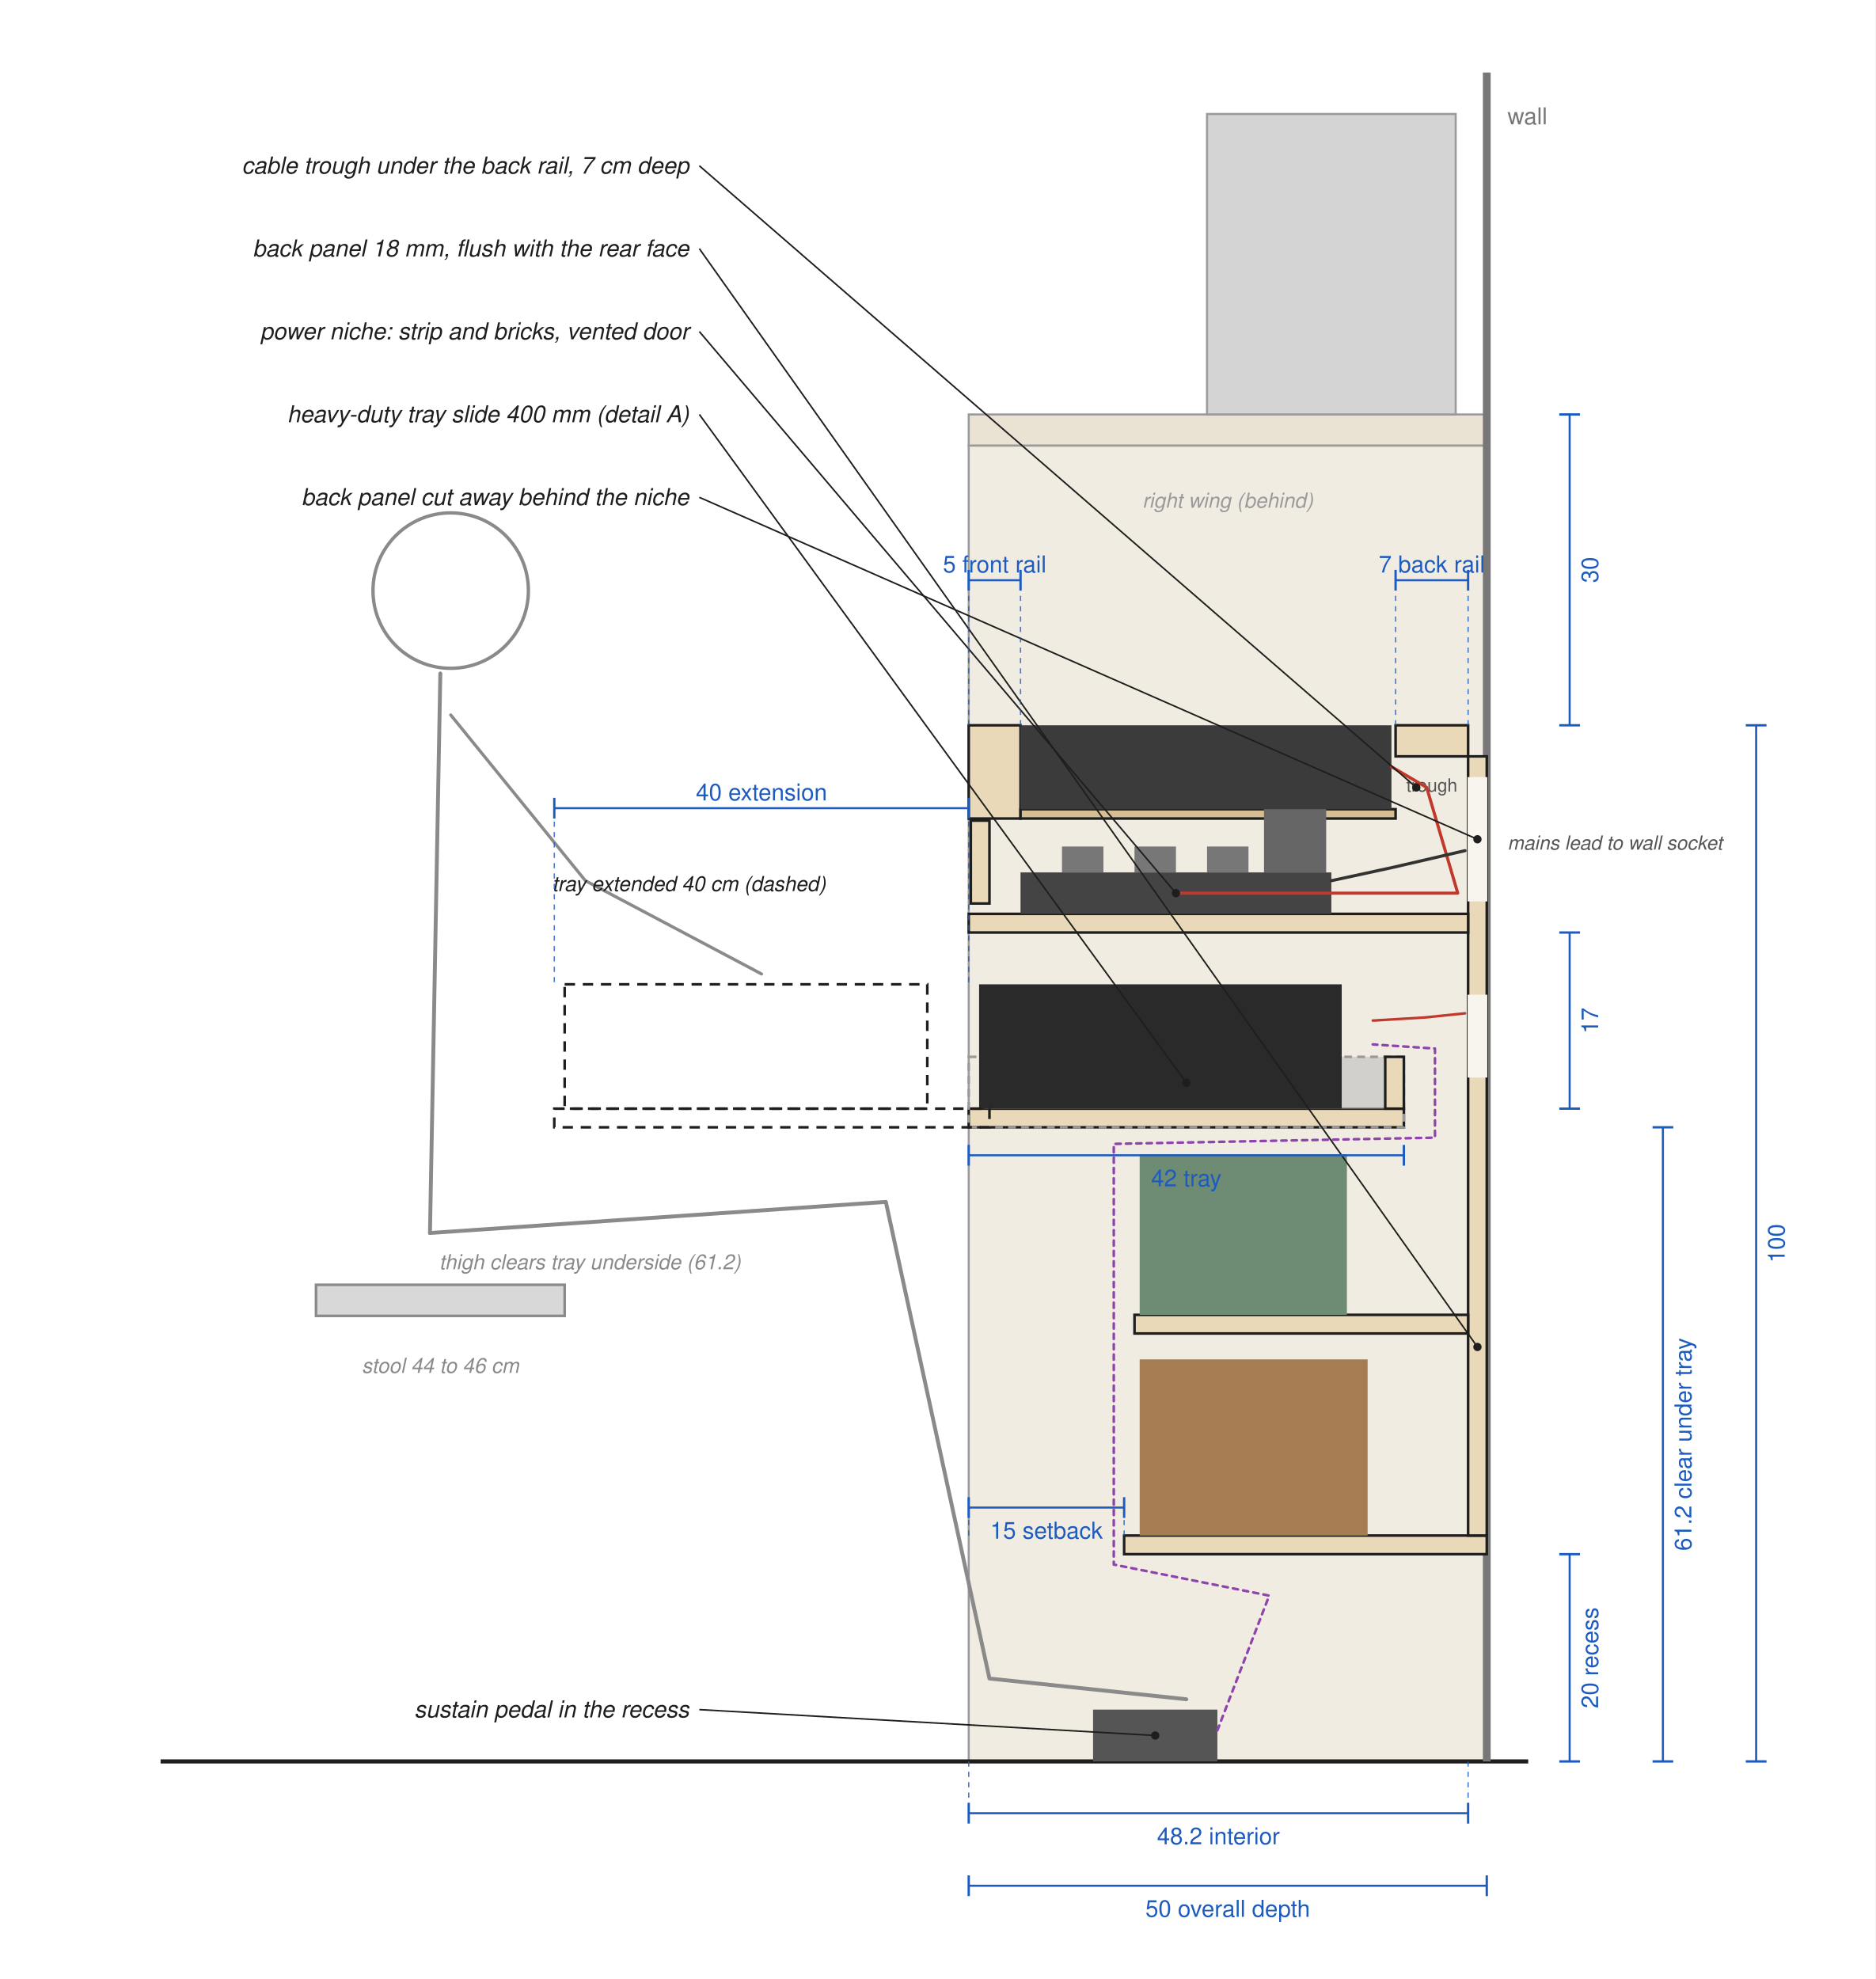
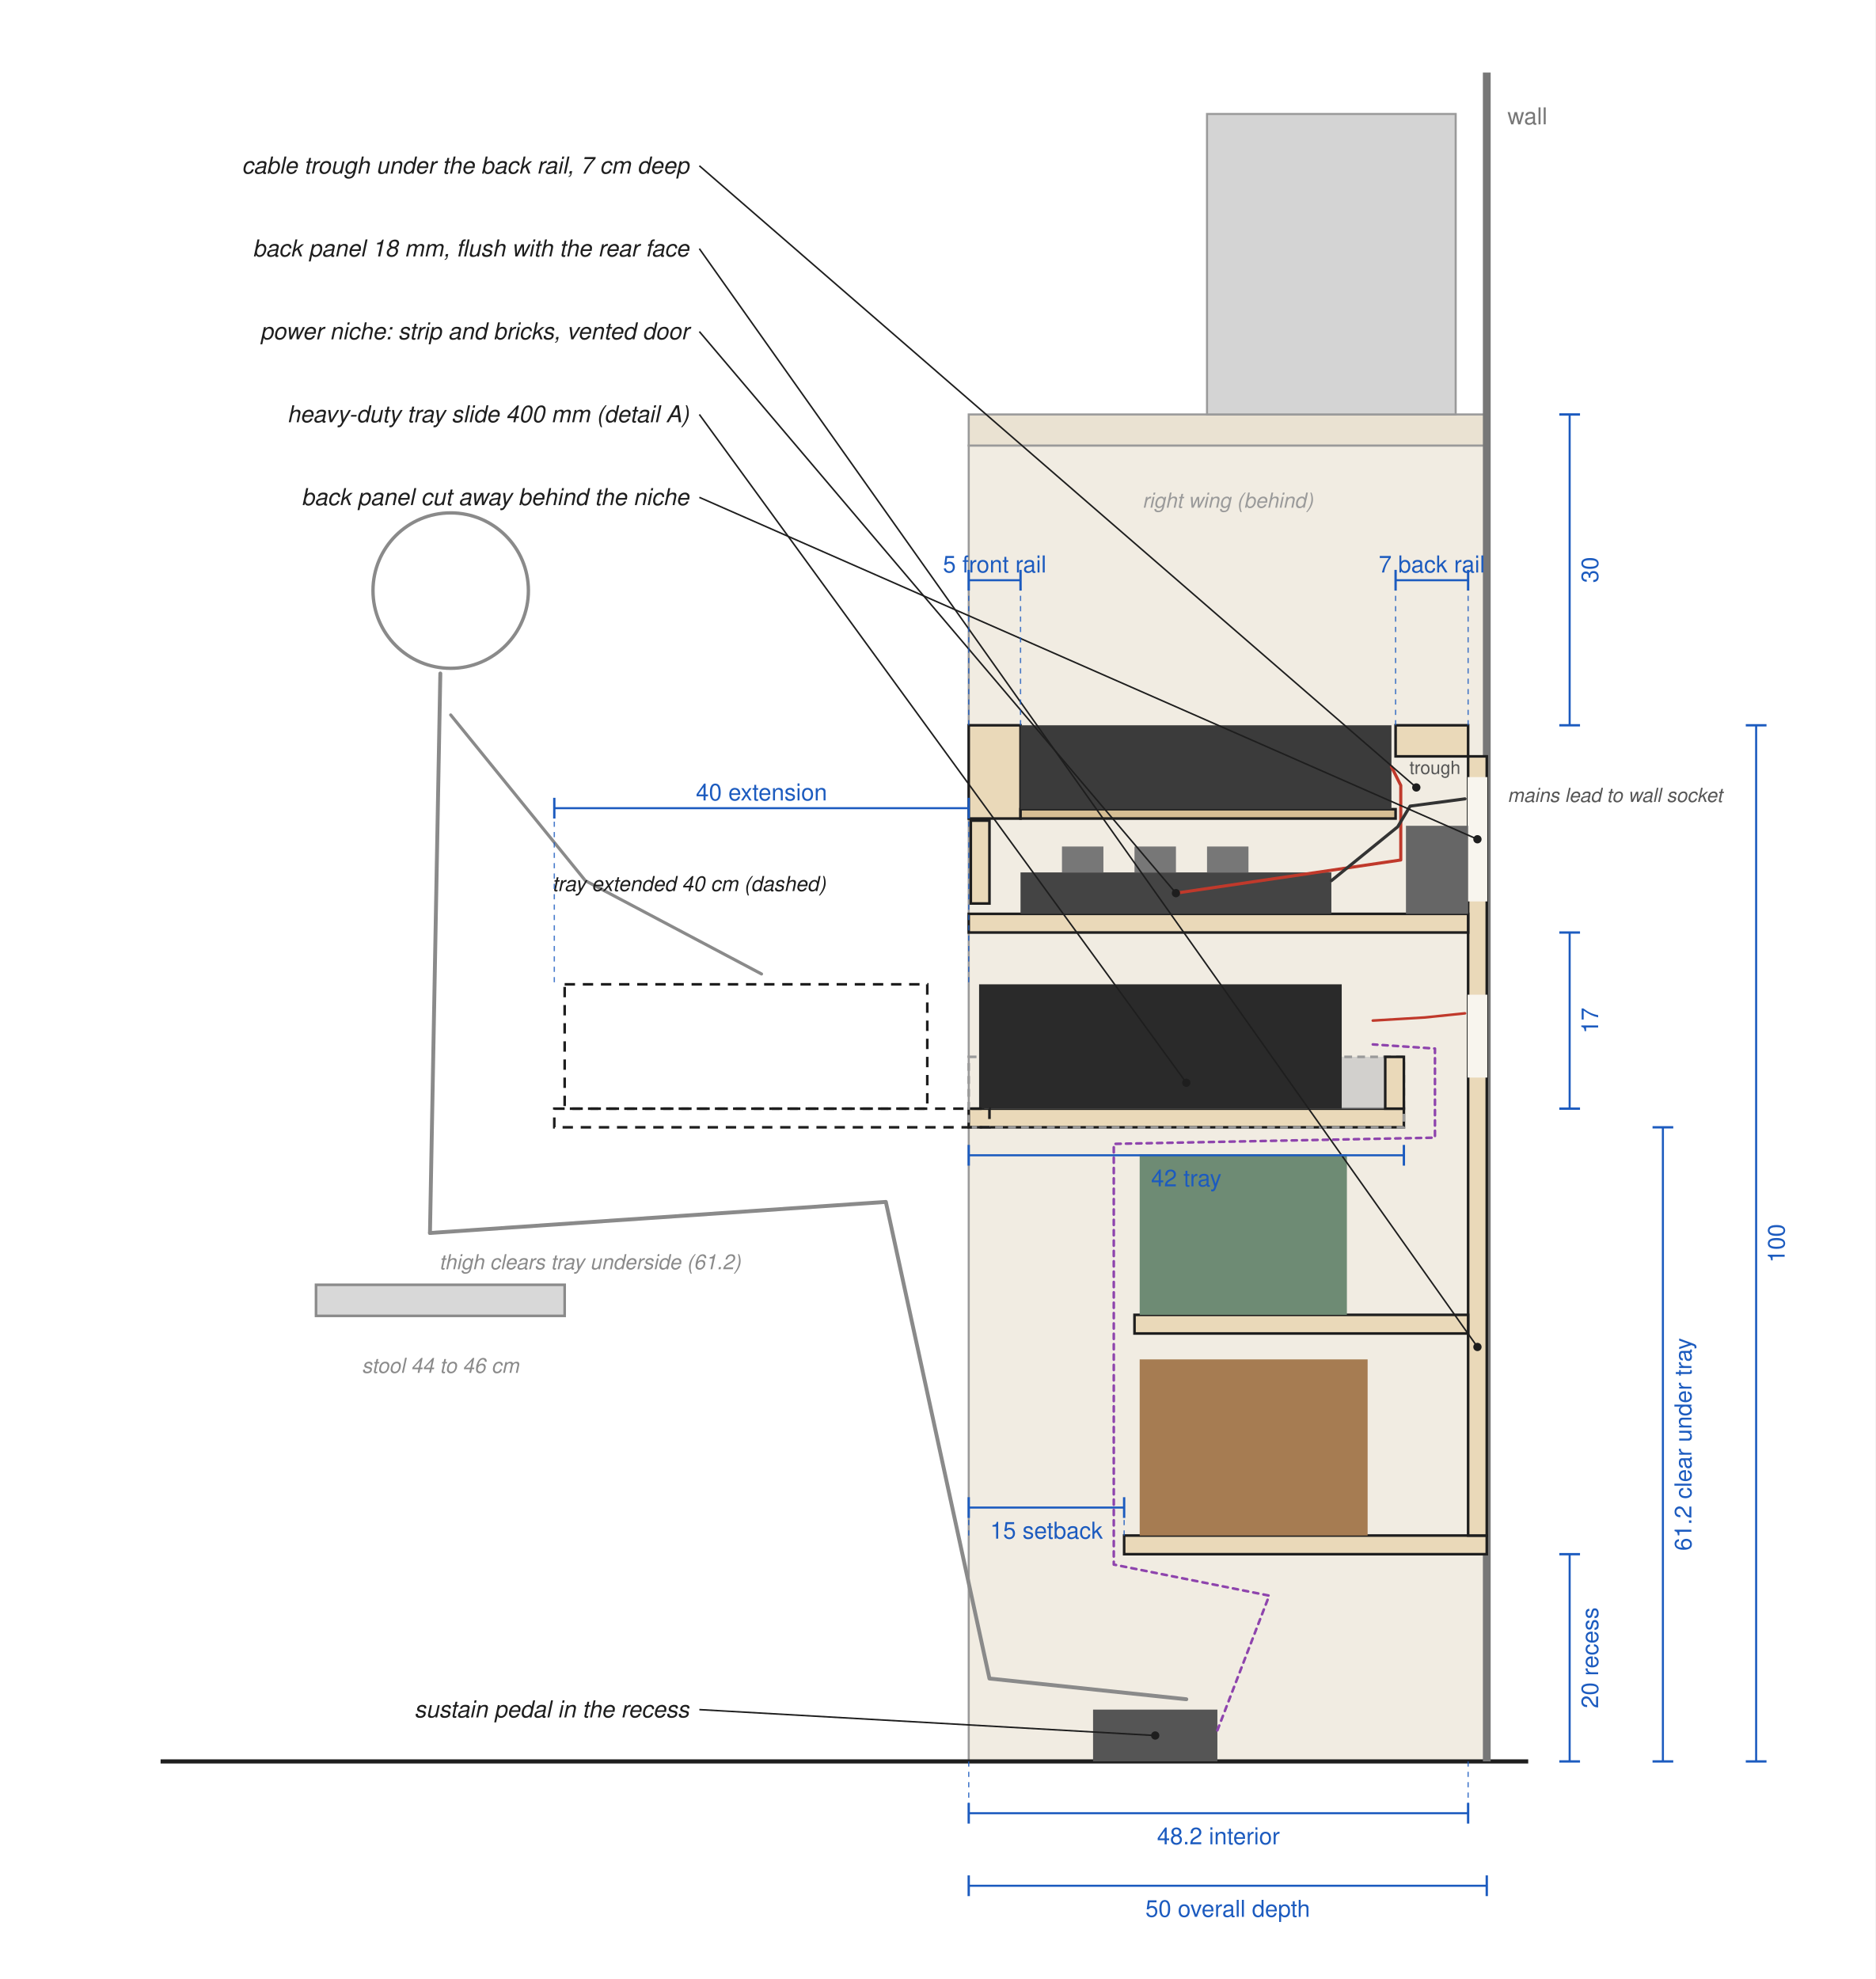
<svg xmlns="http://www.w3.org/2000/svg" viewBox="0 0 724 764" width="724" height="764" font-family="Helvetica Neue, Helvetica, Arial, sans-serif">
  <rect width="724" height="764" fill="white" />
  <rect x="374.0" y="172.0" width="200.0" height="508.0" fill="#F1ECE2" stroke="#9A9A9A" stroke-width="0.8" opacity="1.0" />
  <rect x="374.0" y="160.0" width="200.0" height="12.0" fill="#EAE2D2" stroke="#9A9A9A" stroke-width="0.8" opacity="1.0" />
  <rect x="466.0" y="44.0" width="96.0" height="116.0" fill="#D4D4D4" stroke="#9A9A9A" stroke-width="0.8" opacity="1.0" />
  <text x="474.0" y="196.0" font-size="8" text-anchor="middle" fill="#9A9A9A" font-weight="normal" font-style="italic">right wing (behind)</text>
  <line x1="62.0" y1="680.0" x2="590.0" y2="680.0" stroke="#1E1E1E" stroke-width="1.6" opacity="1.0" />
  <line x1="574.0" y1="680.0" x2="574.0" y2="28.0" stroke="#777" stroke-width="3" opacity="1.0" />
  <text x="582.0" y="48.0" font-size="9" text-anchor="start" fill="#777" font-weight="normal">wall</text>
  <rect x="434.0" y="592.8" width="140.0" height="7.2" fill="#EAD9B9" stroke="#1E1E1E" stroke-width="1.0" opacity="1.0" />
  <rect x="566.8" y="292.0" width="7.2" height="300.8" fill="#EAD9B9" stroke="#1E1E1E" stroke-width="1.0" opacity="1.0" />
  <rect x="566.6" y="384.0" width="7.6" height="32.0" fill="#F8F5EE" stroke="none" stroke-width="1.0" opacity="1.0" />
  <rect x="566.6" y="300.0" width="7.6" height="48.0" fill="#F8F5EE" stroke="none" stroke-width="1.0" opacity="1.0" />
  <rect x="374.0" y="352.8" width="192.8" height="7.2" fill="#EAD9B9" stroke="#1E1E1E" stroke-width="1.0" opacity="1.0" />
  <rect x="374.0" y="280.0" width="20.0" height="36.0" fill="#EAD9B9" stroke="#1E1E1E" stroke-width="1.0" opacity="1.0" />
  <rect x="538.8" y="280.0" width="28.0" height="12.0" fill="#EAD9B9" stroke="#1E1E1E" stroke-width="1.0" opacity="1.0" />
  <rect x="394.0" y="312.4" width="144.8" height="3.6" fill="#D6BE94" stroke="#1E1E1E" stroke-width="1.0" opacity="1.0" />
-   <text x="552.8" y="305.6" font-size="7" text-anchor="middle" fill="#555" font-weight="normal">trough</text>
+   <text x="554.0" y="298.8" font-size="7" text-anchor="middle" fill="#555" font-weight="normal">trough</text>
  <rect x="438.0" y="507.6" width="128.8" height="7.2" fill="#EAD9B9" stroke="#1E1E1E" stroke-width="1.0" opacity="1.0" />
  <rect x="440.0" y="524.8" width="88.0" height="68.0" fill="#A67C52" stroke="none" stroke-width="1.0" opacity="1.0" />
  <rect x="440.0" y="445.6" width="80.0" height="62.0" fill="#6E8B74" stroke="none" stroke-width="1.0" opacity="1.0" />
  <line x1="374.0" y1="592.8" x2="374.0" y2="582.0" stroke="#1C5BBF" stroke-width="0.5" stroke-dasharray="2,2" opacity="0.8" />
  <line x1="434.0" y1="592.8" x2="434.0" y2="582.0" stroke="#1C5BBF" stroke-width="0.5" stroke-dasharray="2,2" opacity="0.8" />
  <line x1="374.0" y1="582.0" x2="434.0" y2="582.0" stroke="#1C5BBF" stroke-width="0.8" opacity="1.0" />
  <line x1="374.0" y1="578.0" x2="374.0" y2="586.0" stroke="#1C5BBF" stroke-width="0.9" />
  <line x1="434.0" y1="578.0" x2="434.0" y2="586.0" stroke="#1C5BBF" stroke-width="0.9" />
  <text x="404.0" y="594.0" font-size="9" text-anchor="middle" fill="#1C5BBF" font-weight="normal">15 setback</text>
  <rect x="374.0" y="428.0" width="168.0" height="7.2" fill="#EAD9B9" stroke="#1E1E1E" stroke-width="1.0" opacity="1.0" />
  <rect x="380.0" y="408.0" width="160.0" height="20.0" fill="#C4C4C4" stroke="none" stroke-width="1.0" opacity="0.7" />
  <rect x="374.0" y="408.0" width="168.0" height="27.2" fill="none" stroke="#9A9A9A" stroke-width="1.0" stroke-dasharray="3,2" opacity="1.0" />
  <rect x="534.8" y="408.0" width="7.2" height="20.0" fill="#EAD9B9" stroke="#1E1E1E" stroke-width="1.0" opacity="1.0" />
  <rect x="378.0" y="380.0" width="140.0" height="48.0" fill="#2A2A2A" stroke="none" stroke-width="1.0" opacity="1.0" />
  <rect x="214.0" y="428.0" width="168.0" height="7.2" fill="none" stroke="#1E1E1E" stroke-width="1.0" stroke-dasharray="4,3" opacity="1.0" />
  <rect x="218.0" y="380.0" width="140.0" height="48.0" fill="none" stroke="#1E1E1E" stroke-width="1.0" stroke-dasharray="4,3" opacity="1.0" />
  <rect x="374.8" y="316.8" width="7.2" height="32.0" fill="#EAD9B9" stroke="#1E1E1E" stroke-width="1.0" opacity="1.0" />
  <rect x="394.0" y="336.8" width="120.0" height="16.0" fill="#444" stroke="none" stroke-width="1.0" opacity="1.0" />
  <rect x="410.0" y="326.8" width="16.0" height="10.0" fill="#777" stroke="none" stroke-width="1.0" opacity="1.0" />
  <rect x="438.0" y="326.8" width="16.0" height="10.0" fill="#777" stroke="none" stroke-width="1.0" opacity="1.0" />
  <rect x="466.0" y="326.8" width="16.0" height="10.0" fill="#777" stroke="none" stroke-width="1.0" opacity="1.0" />
-   <rect x="488.0" y="302.8" width="24.0" height="34.0" fill="#666" stroke="none" stroke-width="1.0" opacity="1.0" />
+   <rect x="542.8" y="318.8" width="24.0" height="34.0" fill="#666" stroke="none" stroke-width="1.0" opacity="1.0" />
  <rect x="394.0" y="280.0" width="143.2" height="32.4" fill="#3B3B3B" stroke="none" stroke-width="1.0" opacity="1.0" />
-   <polyline points="537.2,296.0 550.8,304.0 562.8,344.8 454.0,344.8" fill="none" stroke="#C0392B" stroke-width="1.2" stroke-linejoin="round" stroke-linecap="round" />
+   <polyline points="537.2,296.0 540.8,303.2 540.8,332.0 454.0,344.8" fill="none" stroke="#C0392B" stroke-width="1.2" stroke-linejoin="round" stroke-linecap="round" />
  <polyline points="530.0,394.0 550.0,392.8 565.6,391.2" fill="none" stroke="#C0392B" stroke-width="1.0" stroke-linejoin="round" stroke-linecap="round" />
-   <polyline points="514.0,340.0 538.0,334.8 565.6,328.4" fill="none" stroke="#333" stroke-width="1.2" stroke-linejoin="round" stroke-linecap="round" />
-   <text x="582.0" y="328.0" font-size="7.5" text-anchor="start" fill="#555" font-weight="normal" font-style="italic">mains lead to wall socket</text>
+   <polyline points="514.0,340.0 539.6,319.2 544.4,311.2 565.6,308.4" fill="none" stroke="#333" stroke-width="1.2" stroke-linejoin="round" stroke-linecap="round" />
+   <text x="582.0" y="309.6" font-size="7.5" text-anchor="start" fill="#555" font-weight="normal" font-style="italic">mains lead to wall socket</text>
  <rect x="422.0" y="660.0" width="48.0" height="20.0" fill="#555" stroke="none" stroke-width="1.0" opacity="1.0" />
  <polyline points="470.0,668.0 490.0,616.0 430.0,604.0 430.0,441.6 554.0,439.2 554.0,404.8 530.0,403.2" fill="none" stroke="#8E44AD" stroke-width="1.0" stroke-linejoin="round" stroke-linecap="round" stroke-dasharray="2,2" />
  <circle cx="174.0" cy="228.0" r="30.0" fill="none" stroke="#8A8A8A" stroke-width="1.3" />
  <polyline points="170.0,260.0 166.0,476.0" fill="none" stroke="#8A8A8A" stroke-width="1.5" stroke-linejoin="round" stroke-linecap="round" />
  <polyline points="174.0,276.0 226.0,340.0 294.0,376.0" fill="none" stroke="#8A8A8A" stroke-width="1.2" stroke-linejoin="round" stroke-linecap="round" />
  <polyline points="166.0,476.0 342.0,464.0 382.0,648.0 458.0,656.0" fill="none" stroke="#8A8A8A" stroke-width="1.5" stroke-linejoin="round" stroke-linecap="round" />
  <rect x="122.0" y="496.0" width="96.0" height="12.0" fill="#D8D8D8" stroke="#8A8A8A" stroke-width="1.0" opacity="1.0" />
  <text x="170.0" y="530.0" font-size="8" text-anchor="middle" fill="#8A8A8A" font-weight="normal" font-style="italic">stool 44 to 46 cm</text>
  <text x="286.0" y="490.0" font-size="8" text-anchor="end" fill="#8A8A8A" font-weight="normal" font-style="italic">thigh clears tray underside (61.2)</text>
  <line x1="546.8" y1="304.0" x2="270.0" y2="64.0" stroke="#1E1E1E" stroke-width="0.6" opacity="1.0" />
  <circle cx="546.8" cy="304.0" r="1.6" fill="#1E1E1E" stroke="none" stroke-width="1.0" />
  <text x="266.0" y="67.0" font-size="9" text-anchor="end" fill="#1E1E1E" font-weight="normal" font-style="italic">cable trough under the back rail, 7 cm deep</text>
  <line x1="570.4" y1="520.0" x2="270.0" y2="96.0" stroke="#1E1E1E" stroke-width="0.6" opacity="1.0" />
  <circle cx="570.4" cy="520.0" r="1.6" fill="#1E1E1E" stroke="none" stroke-width="1.0" />
  <text x="266.0" y="99.0" font-size="9" text-anchor="end" fill="#1E1E1E" font-weight="normal" font-style="italic">back panel 18 mm, flush with the rear face</text>
  <line x1="454.0" y1="344.8" x2="270.0" y2="128.0" stroke="#1E1E1E" stroke-width="0.6" opacity="1.0" />
  <circle cx="454.0" cy="344.8" r="1.6" fill="#1E1E1E" stroke="none" stroke-width="1.0" />
  <text x="266.0" y="131.0" font-size="9" text-anchor="end" fill="#1E1E1E" font-weight="normal" font-style="italic">power niche: strip and bricks, vented door</text>
  <line x1="570.4" y1="324.0" x2="270.0" y2="192.0" stroke="#1E1E1E" stroke-width="0.6" opacity="1.0" />
  <circle cx="570.4" cy="324.0" r="1.6" fill="#1E1E1E" stroke="none" stroke-width="1.0" />
  <text x="266.0" y="195.0" font-size="9" text-anchor="end" fill="#1E1E1E" font-weight="normal" font-style="italic">back panel cut away behind the niche</text>
  <line x1="458.0" y1="418.0" x2="270.0" y2="160.0" stroke="#1E1E1E" stroke-width="0.6" opacity="1.0" />
  <circle cx="458.0" cy="418.0" r="1.6" fill="#1E1E1E" stroke="none" stroke-width="1.0" />
  <text x="266.0" y="163.0" font-size="9" text-anchor="end" fill="#1E1E1E" font-weight="normal" font-style="italic">heavy-duty tray slide 400 mm (detail A)</text>
  <line x1="446.0" y1="670.0" x2="270.0" y2="660.0" stroke="#1E1E1E" stroke-width="0.6" opacity="1.0" />
  <circle cx="446.0" cy="670.0" r="1.6" fill="#1E1E1E" stroke="none" stroke-width="1.0" />
  <text x="266.0" y="663.0" font-size="9" text-anchor="end" fill="#1E1E1E" font-weight="normal" font-style="italic">sustain pedal in the recess</text>
  <text x="266.0" y="344.0" font-size="8" text-anchor="middle" fill="#1E1E1E" font-weight="normal" font-style="italic">tray extended 40 cm (dashed)</text>
  <line x1="374.0" y1="680.0" x2="374.0" y2="700.0" stroke="#1C5BBF" stroke-width="0.5" stroke-dasharray="2,2" opacity="0.8" />
  <line x1="566.8" y1="680.0" x2="566.8" y2="700.0" stroke="#1C5BBF" stroke-width="0.5" stroke-dasharray="2,2" opacity="0.8" />
  <line x1="374.0" y1="700.0" x2="566.8" y2="700.0" stroke="#1C5BBF" stroke-width="0.8" opacity="1.0" />
  <line x1="374.0" y1="696.0" x2="374.0" y2="704.0" stroke="#1C5BBF" stroke-width="0.9" />
  <line x1="566.8" y1="696.0" x2="566.8" y2="704.0" stroke="#1C5BBF" stroke-width="0.9" />
  <text x="470.4" y="712.0" font-size="9" text-anchor="middle" fill="#1C5BBF" font-weight="normal">48.2 interior</text>
  <line x1="374.0" y1="280.0" x2="374.0" y2="224.0" stroke="#1C5BBF" stroke-width="0.5" stroke-dasharray="2,2" opacity="0.8" />
  <line x1="394.0" y1="280.0" x2="394.0" y2="224.0" stroke="#1C5BBF" stroke-width="0.5" stroke-dasharray="2,2" opacity="0.8" />
  <line x1="374.0" y1="224.0" x2="394.0" y2="224.0" stroke="#1C5BBF" stroke-width="0.8" opacity="1.0" />
  <line x1="374.0" y1="220.0" x2="374.0" y2="228.0" stroke="#1C5BBF" stroke-width="0.9" />
  <line x1="394.0" y1="220.0" x2="394.0" y2="228.0" stroke="#1C5BBF" stroke-width="0.9" />
  <text x="384.0" y="221.0" font-size="9" text-anchor="middle" fill="#1C5BBF" font-weight="normal">5 front rail</text>
  <line x1="538.8" y1="280.0" x2="538.8" y2="224.0" stroke="#1C5BBF" stroke-width="0.5" stroke-dasharray="2,2" opacity="0.8" />
  <line x1="566.8" y1="280.0" x2="566.8" y2="224.0" stroke="#1C5BBF" stroke-width="0.5" stroke-dasharray="2,2" opacity="0.8" />
  <line x1="538.8" y1="224.0" x2="566.8" y2="224.0" stroke="#1C5BBF" stroke-width="0.8" opacity="1.0" />
  <line x1="538.8" y1="220.0" x2="538.8" y2="228.0" stroke="#1C5BBF" stroke-width="0.9" />
  <line x1="566.8" y1="220.0" x2="566.8" y2="228.0" stroke="#1C5BBF" stroke-width="0.9" />
  <text x="552.8" y="221.0" font-size="9" text-anchor="middle" fill="#1C5BBF" font-weight="normal">7 back rail</text>
  <line x1="374.0" y1="728.0" x2="574.0" y2="728.0" stroke="#1C5BBF" stroke-width="0.8" opacity="1.0" />
  <line x1="374.0" y1="724.0" x2="374.0" y2="732.0" stroke="#1C5BBF" stroke-width="0.9" />
  <line x1="574.0" y1="724.0" x2="574.0" y2="732.0" stroke="#1C5BBF" stroke-width="0.9" />
  <text x="474.0" y="740.0" font-size="9" text-anchor="middle" fill="#1C5BBF" font-weight="normal">50 overall depth</text>
  <line x1="214.0" y1="379.2" x2="214.0" y2="312.0" stroke="#1C5BBF" stroke-width="0.5" stroke-dasharray="2,2" opacity="0.8" />
  <line x1="374.0" y1="379.2" x2="374.0" y2="312.0" stroke="#1C5BBF" stroke-width="0.5" stroke-dasharray="2,2" opacity="0.8" />
  <line x1="214.0" y1="312.0" x2="374.0" y2="312.0" stroke="#1C5BBF" stroke-width="0.8" opacity="1.0" />
  <line x1="214.0" y1="308.0" x2="214.0" y2="316.0" stroke="#1C5BBF" stroke-width="0.9" />
  <line x1="374.0" y1="308.0" x2="374.0" y2="316.0" stroke="#1C5BBF" stroke-width="0.9" />
  <text x="294.0" y="309.0" font-size="9" text-anchor="middle" fill="#1C5BBF" font-weight="normal">40 extension</text>
  <line x1="374.0" y1="446.0" x2="542.0" y2="446.0" stroke="#1C5BBF" stroke-width="0.8" opacity="1.0" />
  <line x1="374.0" y1="442.0" x2="374.0" y2="450.0" stroke="#1C5BBF" stroke-width="0.9" />
  <line x1="542.0" y1="442.0" x2="542.0" y2="450.0" stroke="#1C5BBF" stroke-width="0.9" />
  <text x="458.0" y="458.0" font-size="9" text-anchor="middle" fill="#1C5BBF" font-weight="normal">42 tray</text>
  <line x1="606.0" y1="680.0" x2="606.0" y2="600.0" stroke="#1C5BBF" stroke-width="0.8" opacity="1.0" />
  <line x1="602.0" y1="680.0" x2="610.0" y2="680.0" stroke="#1C5BBF" stroke-width="0.9" />
  <line x1="602.0" y1="600.0" x2="610.0" y2="600.0" stroke="#1C5BBF" stroke-width="0.9" />
  <text x="617.0" y="640.0" font-size="9" text-anchor="middle" fill="#1C5BBF" font-weight="normal" transform="rotate(-90 617.0 640.0)">20 recess</text>
  <line x1="606.0" y1="428.0" x2="606.0" y2="360.0" stroke="#1C5BBF" stroke-width="0.8" opacity="1.0" />
  <line x1="602.0" y1="428.0" x2="610.0" y2="428.0" stroke="#1C5BBF" stroke-width="0.9" />
  <line x1="602.0" y1="360.0" x2="610.0" y2="360.0" stroke="#1C5BBF" stroke-width="0.9" />
  <text x="617.0" y="394.0" font-size="9" text-anchor="middle" fill="#1C5BBF" font-weight="normal" transform="rotate(-90 617.0 394.0)">17</text>
  <line x1="606.0" y1="280.0" x2="606.0" y2="160.0" stroke="#1C5BBF" stroke-width="0.8" opacity="1.0" />
  <line x1="602.0" y1="280.0" x2="610.0" y2="280.0" stroke="#1C5BBF" stroke-width="0.9" />
  <line x1="602.0" y1="160.0" x2="610.0" y2="160.0" stroke="#1C5BBF" stroke-width="0.9" />
  <text x="617.0" y="220.0" font-size="9" text-anchor="middle" fill="#1C5BBF" font-weight="normal" transform="rotate(-90 617.0 220.0)">30</text>
  <line x1="642.0" y1="680.0" x2="642.0" y2="435.2" stroke="#1C5BBF" stroke-width="0.8" opacity="1.0" />
  <line x1="638.0" y1="680.0" x2="646.0" y2="680.0" stroke="#1C5BBF" stroke-width="0.9" />
  <line x1="638.0" y1="435.2" x2="646.0" y2="435.2" stroke="#1C5BBF" stroke-width="0.9" />
  <text x="653.0" y="557.6" font-size="9" text-anchor="middle" fill="#1C5BBF" font-weight="normal" transform="rotate(-90 653.0 557.6)">61.2 clear under tray</text>
  <line x1="678.0" y1="680.0" x2="678.0" y2="280.0" stroke="#1C5BBF" stroke-width="0.8" opacity="1.0" />
  <line x1="674.0" y1="680.0" x2="682.0" y2="680.0" stroke="#1C5BBF" stroke-width="0.9" />
  <line x1="674.0" y1="280.0" x2="682.0" y2="280.0" stroke="#1C5BBF" stroke-width="0.9" />
  <text x="689.0" y="480.0" font-size="9" text-anchor="middle" fill="#1C5BBF" font-weight="normal" transform="rotate(-90 689.0 480.0)">100</text>
</svg>
